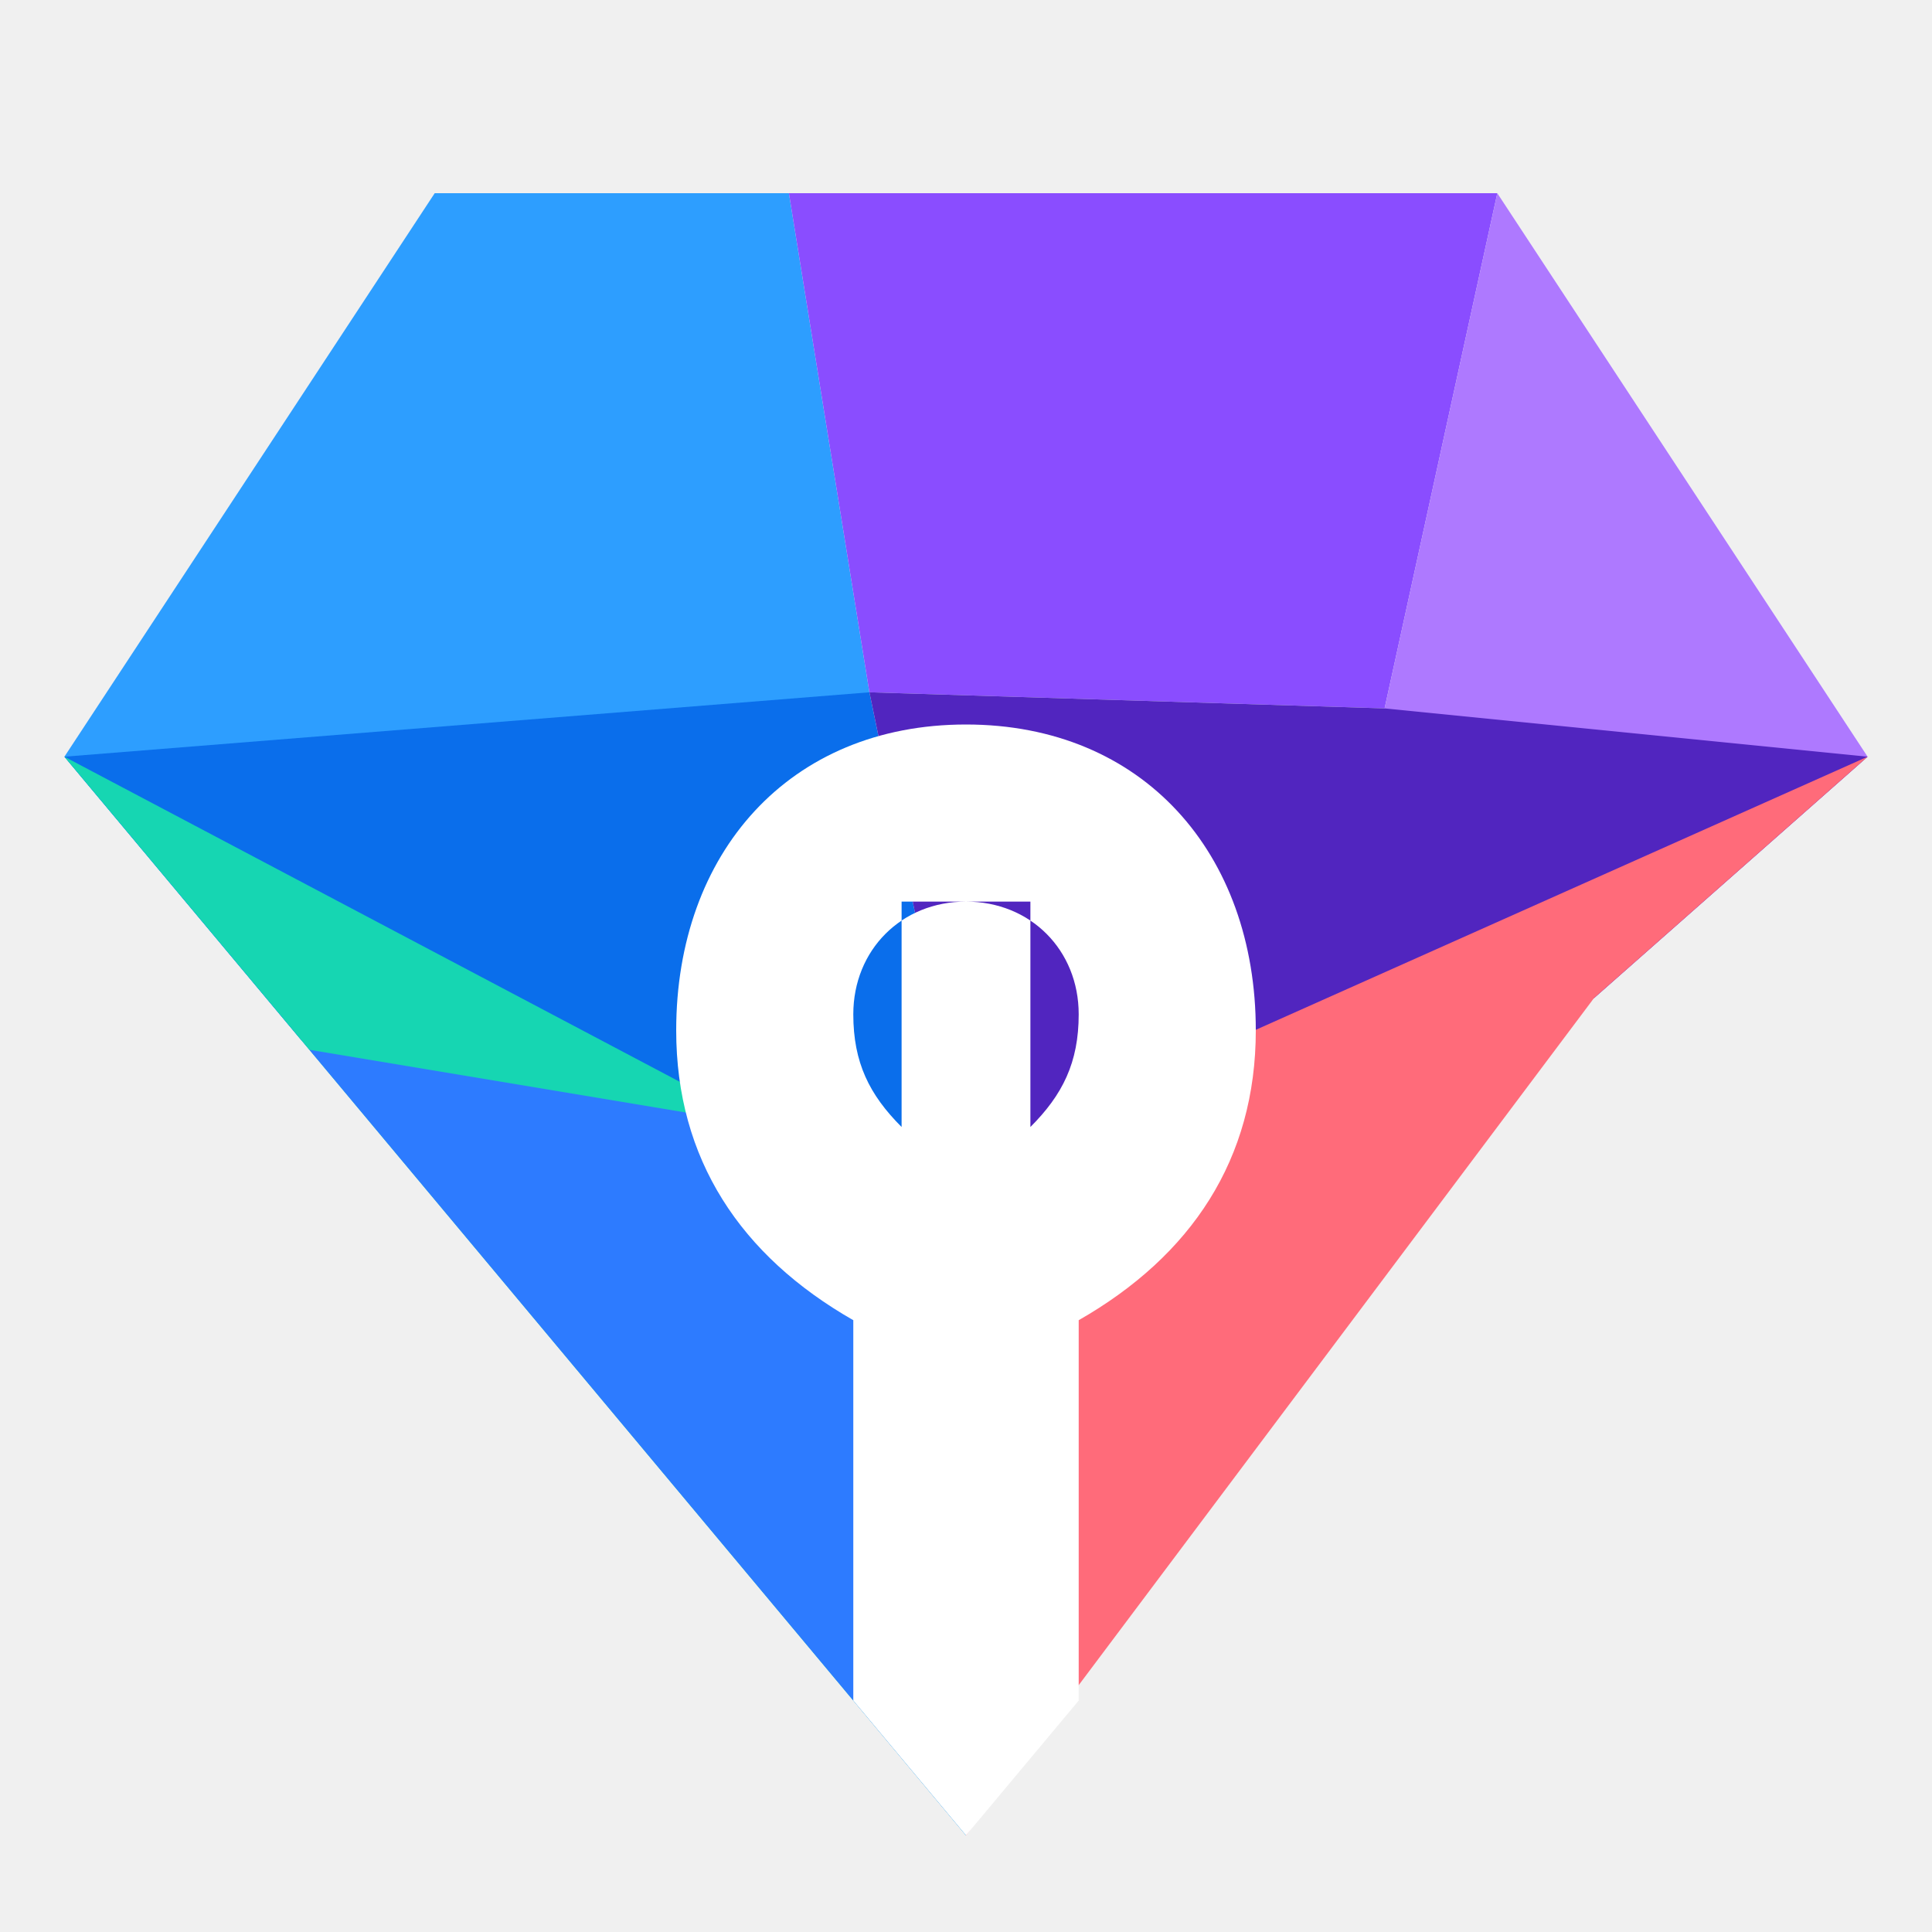
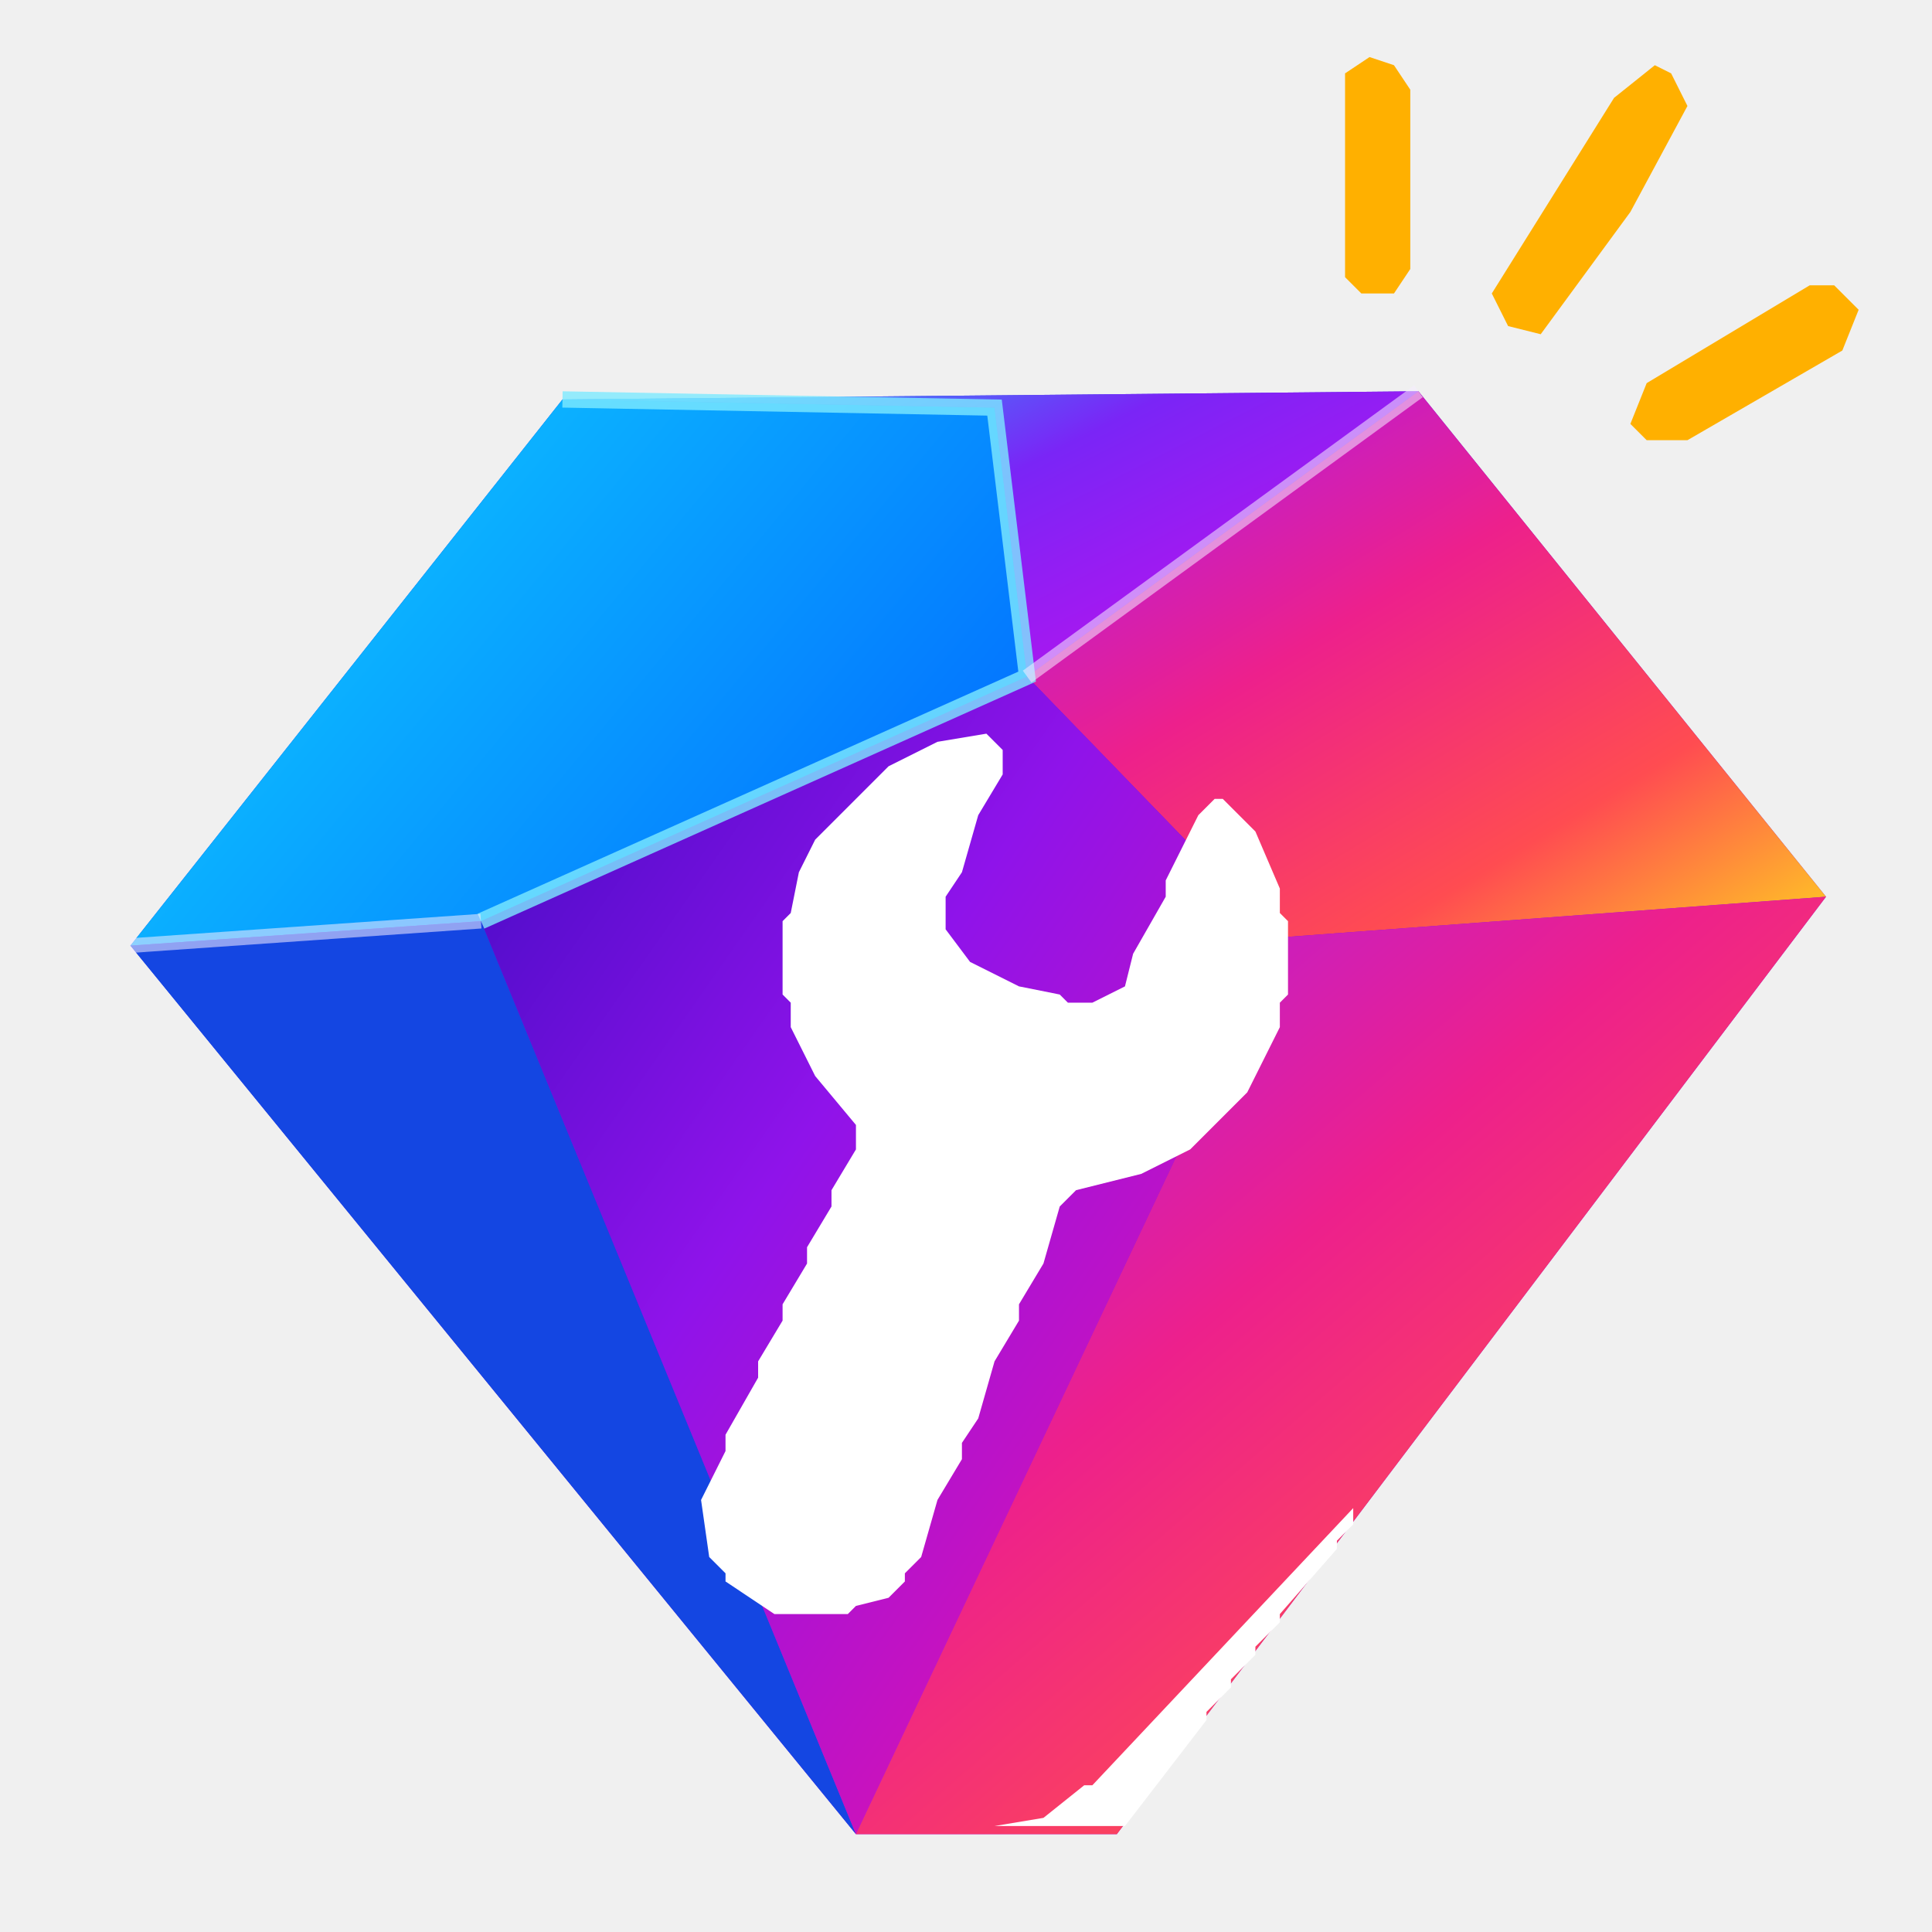
- <svg xmlns="http://www.w3.org/2000/svg" viewBox="0 0 120 120" role="img" aria-labelledby="jemsIconTitle">
+ <svg xmlns="http://www.w3.org/2000/svg" viewBox="0 0 237 237" role="img" aria-labelledby="jemsMarkTitle">
  <defs>
-     <clipPath id="g">
-       <path d="M27 12H93L116 47 60 114 4 47Z" />
-     </clipPath>
+     <linearGradient id="cyan" x1="0" y1=".3" x2="1" y2=".8">
+       <stop stop-color="#0ecaff" />
+       <stop offset="1" stop-color="#026bff" />
+     </linearGradient>
+     <linearGradient id="top" x1="0" y1="0" x2="1" y2=".65">
+       <stop stop-color="#14c9ff" />
+       <stop offset=".5" stop-color="#7a25f6" />
+       <stop offset="1" stop-color="#bb12ee" />
+     </linearGradient>
+     <linearGradient id="hot" x1="0" y1="0" x2=".9" y2="1">
+       <stop stop-color="#a21cf7" />
+       <stop offset=".43" stop-color="#ed208c" />
+       <stop offset=".77" stop-color="#ff4c51" />
+       <stop offset="1" stop-color="#ffb72a" />
+     </linearGradient>
+     <linearGradient id="deep" x1="0" y1="0" x2=".85" y2="1">
+       <stop stop-color="#045bff" />
+       <stop offset=".5" stop-color="#6517db" />
+       <stop offset="1" stop-color="#b722fa" />
+     </linearGradient>
+     <linearGradient id="purple" x1="0" y1="0" x2="1" y2="1">
+       <stop stop-color="#400bc2" />
+       <stop offset=".4" stop-color="#8f13ea" />
+       <stop offset="1" stop-color="#f7119a" />
+     </linearGradient>
  </defs>
-   <g clip-path="url(#g)">
-     <path d="M4 47 27 12 49 12 54 43 18 65Z" fill="#2D9EFF" />
-     <path d="M27 12H93L86 44 54 43 49 12Z" fill="#8A4DFF" />
-     <path d="M93 12 116 47 99 62 86 44Z" fill="#AE79FF" />
-     <path d="M4 47 54 43 60 72 18 65Z" fill="#0A6EEB" />
-     <path d="M54 43 86 44 116 47 99 62 60 72Z" fill="#5125BF" />
-     <path d="M4 47 18 65 60 114 57 75Z" fill="#16D6B2" />
-     <path d="M18 65 60 72 60 114Z" fill="#2D7BFF" />
-     <path d="M116 47 99 62 60 114 60 72Z" fill="#FF6B7A" />
-     <path d="M60 45C49 45 42 53 42 64c0 8 4 14 11 18v32h14V82c7-4 11-10 11-18 0-11-7-19-18-19Zm0 11c4 0 7 3 7 7 0 3-1 5-3 7v-14h-8v14c-2-2-3-4-3-7 0-4 3-7 7-7Z" fill="#fff" fill-rule="evenodd" />
-   </g>
+   <path d="M16 116 69 49 174 48 224 110 137 225 105 225Z" fill="url(#deep)" />
+   <path d="M16 116 69 49 122 50 126 83 59 113Z" fill="url(#cyan)" />
+   <path d="M69 49 174 48 126 83 122 50Z" fill="url(#top)" />
+   <path d="M126 83 174 48 224 110 157 115Z" fill="url(#hot)" />
+   <path d="M16 116 59 113 105 225Z" fill="#1446e2" />
+   <path d="M59 113 126 83 157 115 105 225Z" fill="url(#purple)" />
+   <path d="M157 115 224 110 137 225 105 225Z" fill="url(#hot)" />
+   <path d="M69 49 122 50 126 83 59 113" fill="none" stroke="#7deaff" stroke-opacity=".8" stroke-width="2" />
+   <path d="M126 83 174 48M59 113 16 116" fill="none" stroke="#f6edff" stroke-opacity=".55" stroke-width="1.8" />
+   <path fill="#fff" fill-rule="evenodd" d="M166,185 134,219 133,219 128,223 122,224 138,224 148,211 148,210 151,207 151,206 154,203 154,202 157,199 157,198 164,190 164,189 166,187Z M150,98 149,98 147,100 143,108 143,110 139,117 138,121 134,123 131,123 130,122 125,121 119,118 116,114 116,110 118,107 120,100 123,95 123,92 121,90 115,91 109,94 100,103 98,107 97,112 96,113 96,122 97,123 97,126 100,132 105,138 105,141 102,146 102,148 99,153 99,155 96,160 96,162 93,167 93,169 89,176 89,178 86,184 87,191 89,193 89,194 95,198 104,198 105,197 109,196 111,194 111,193 113,191 115,184 118,179 118,177 120,174 122,167 125,162 125,160 128,155 130,148 132,146 140,144 146,141 153,134 157,126 157,123 158,122 158,113 157,112 157,109 154,102Z" />
+   <path fill="#ffb000" fill-rule="evenodd" d="M228,38 225,35 222,35 202,47 200,52 202,54 207,54 226,43Z M205,9 203,8 198,12 183,36 185,40 189,41 200,26 207,13Z M168,7 165,9 165,34 167,36 171,36 173,33 173,11 171,8Z" />
</svg>
